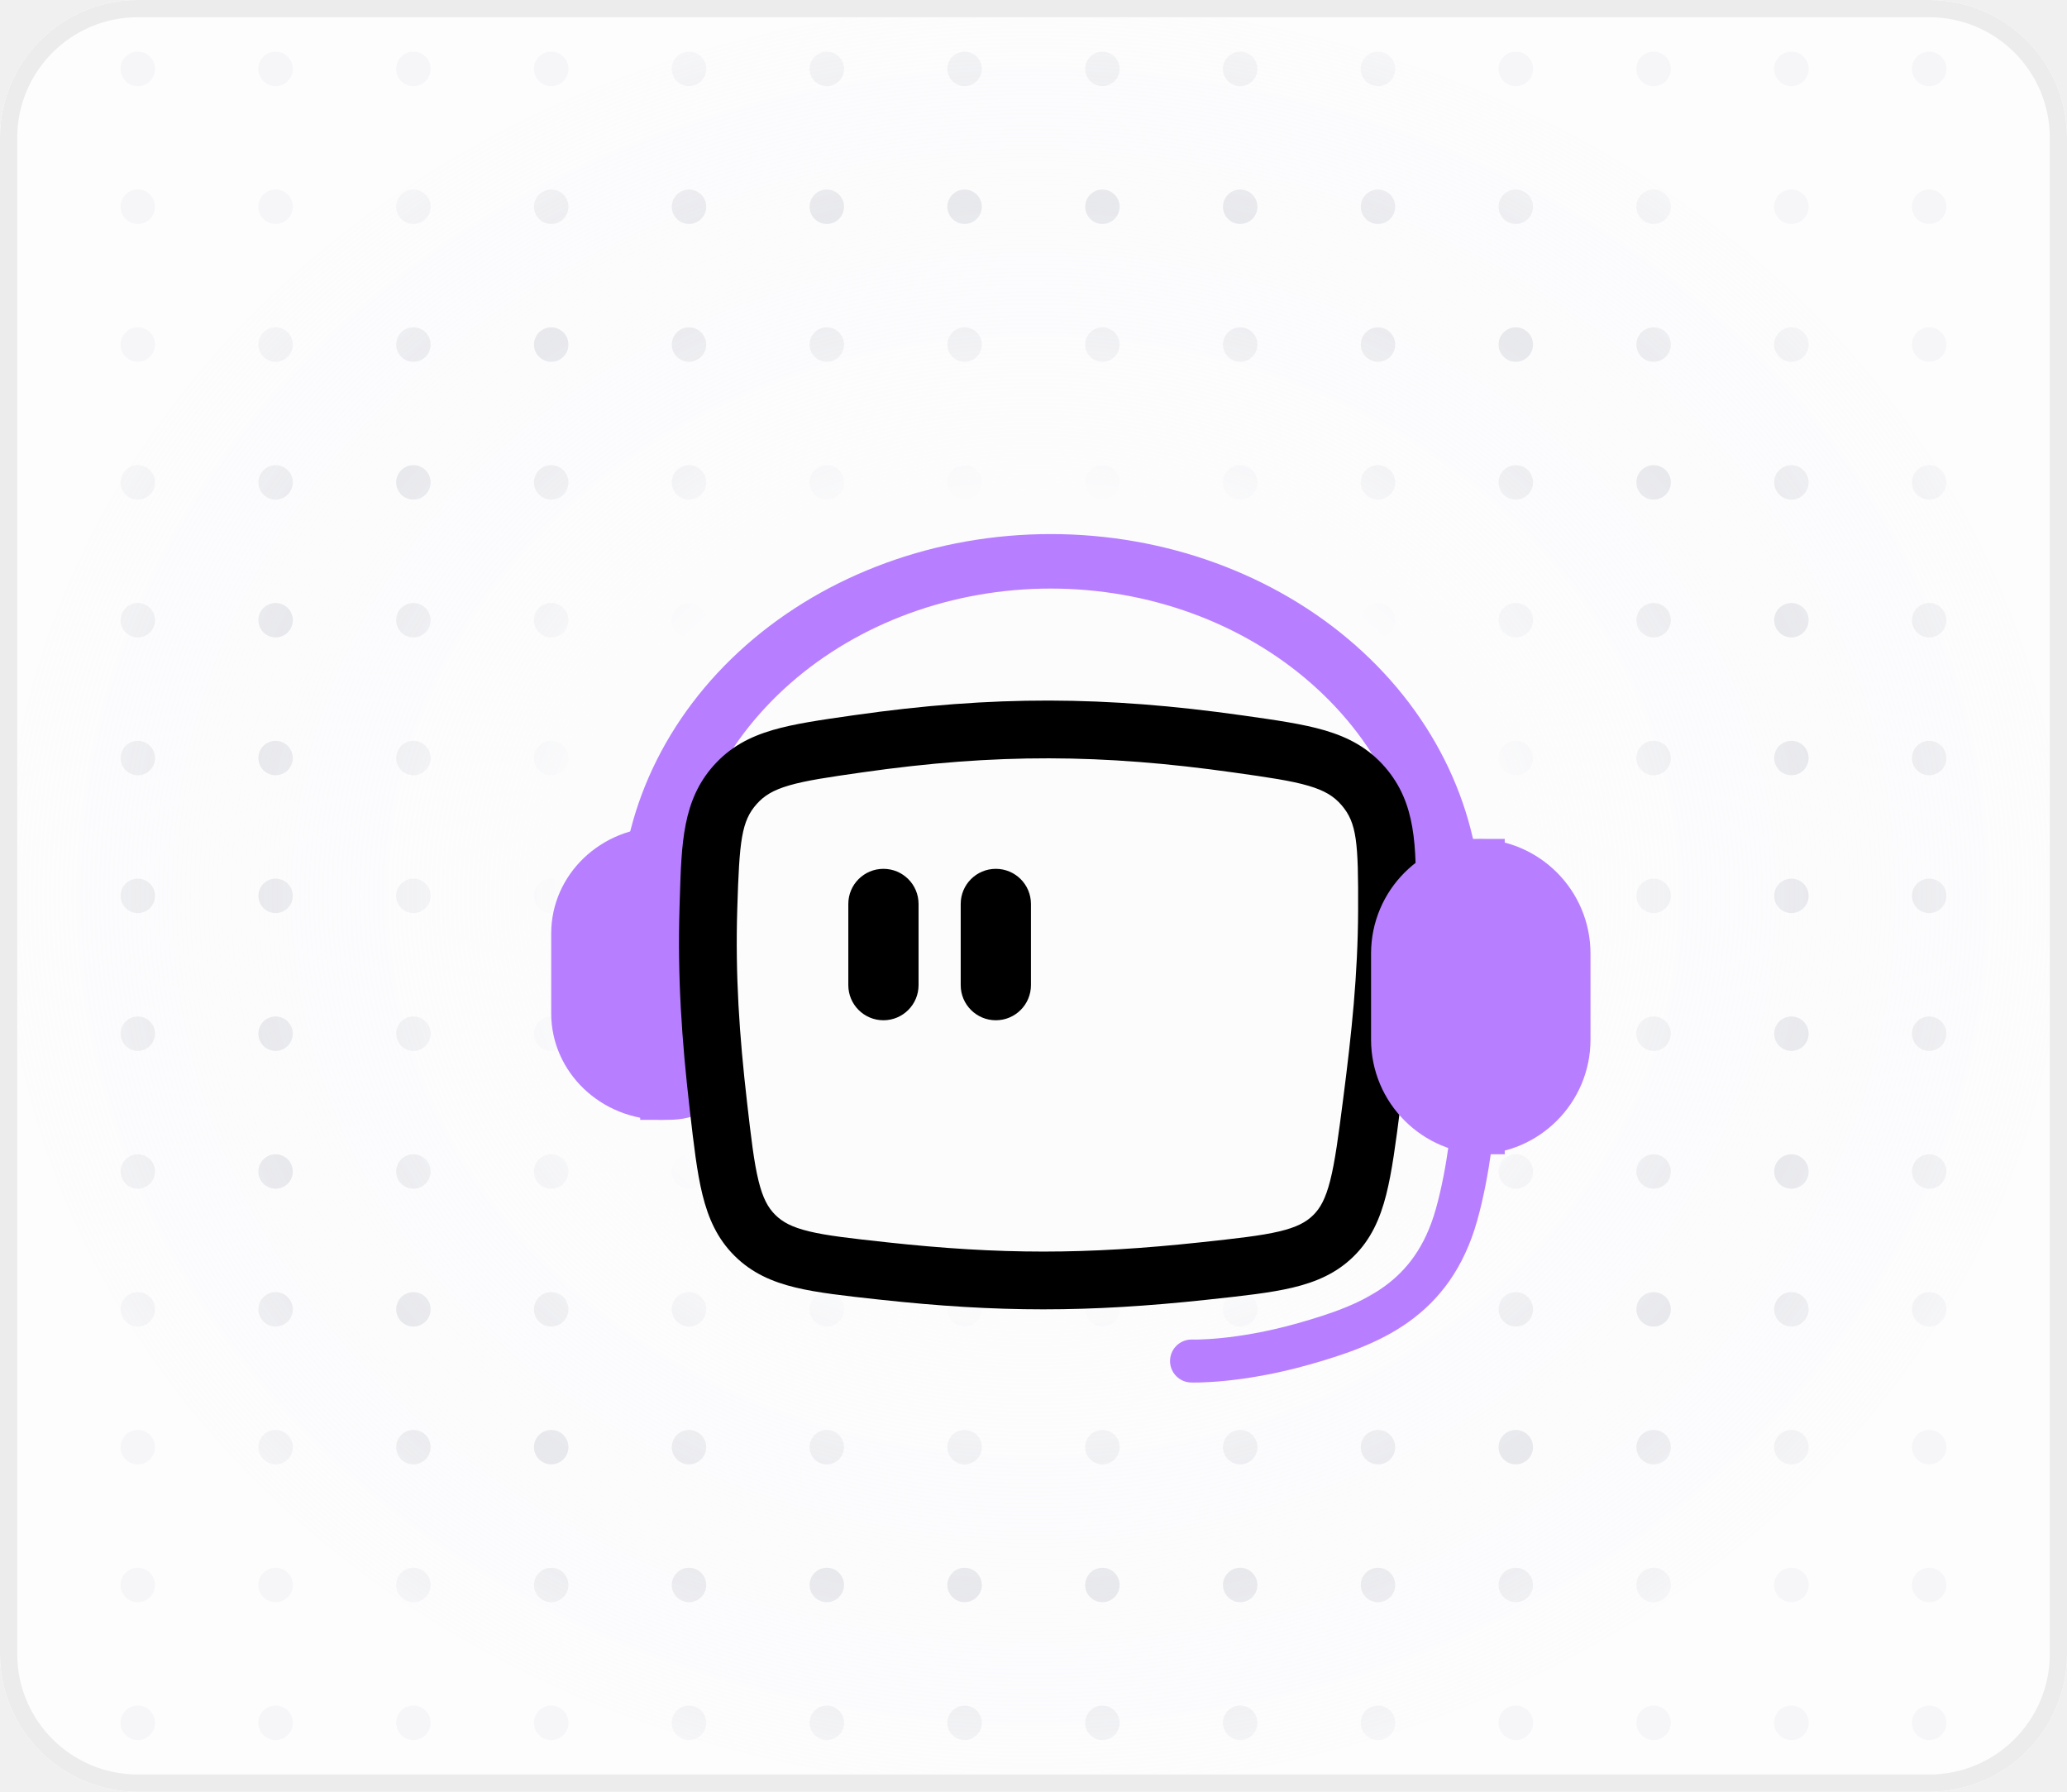
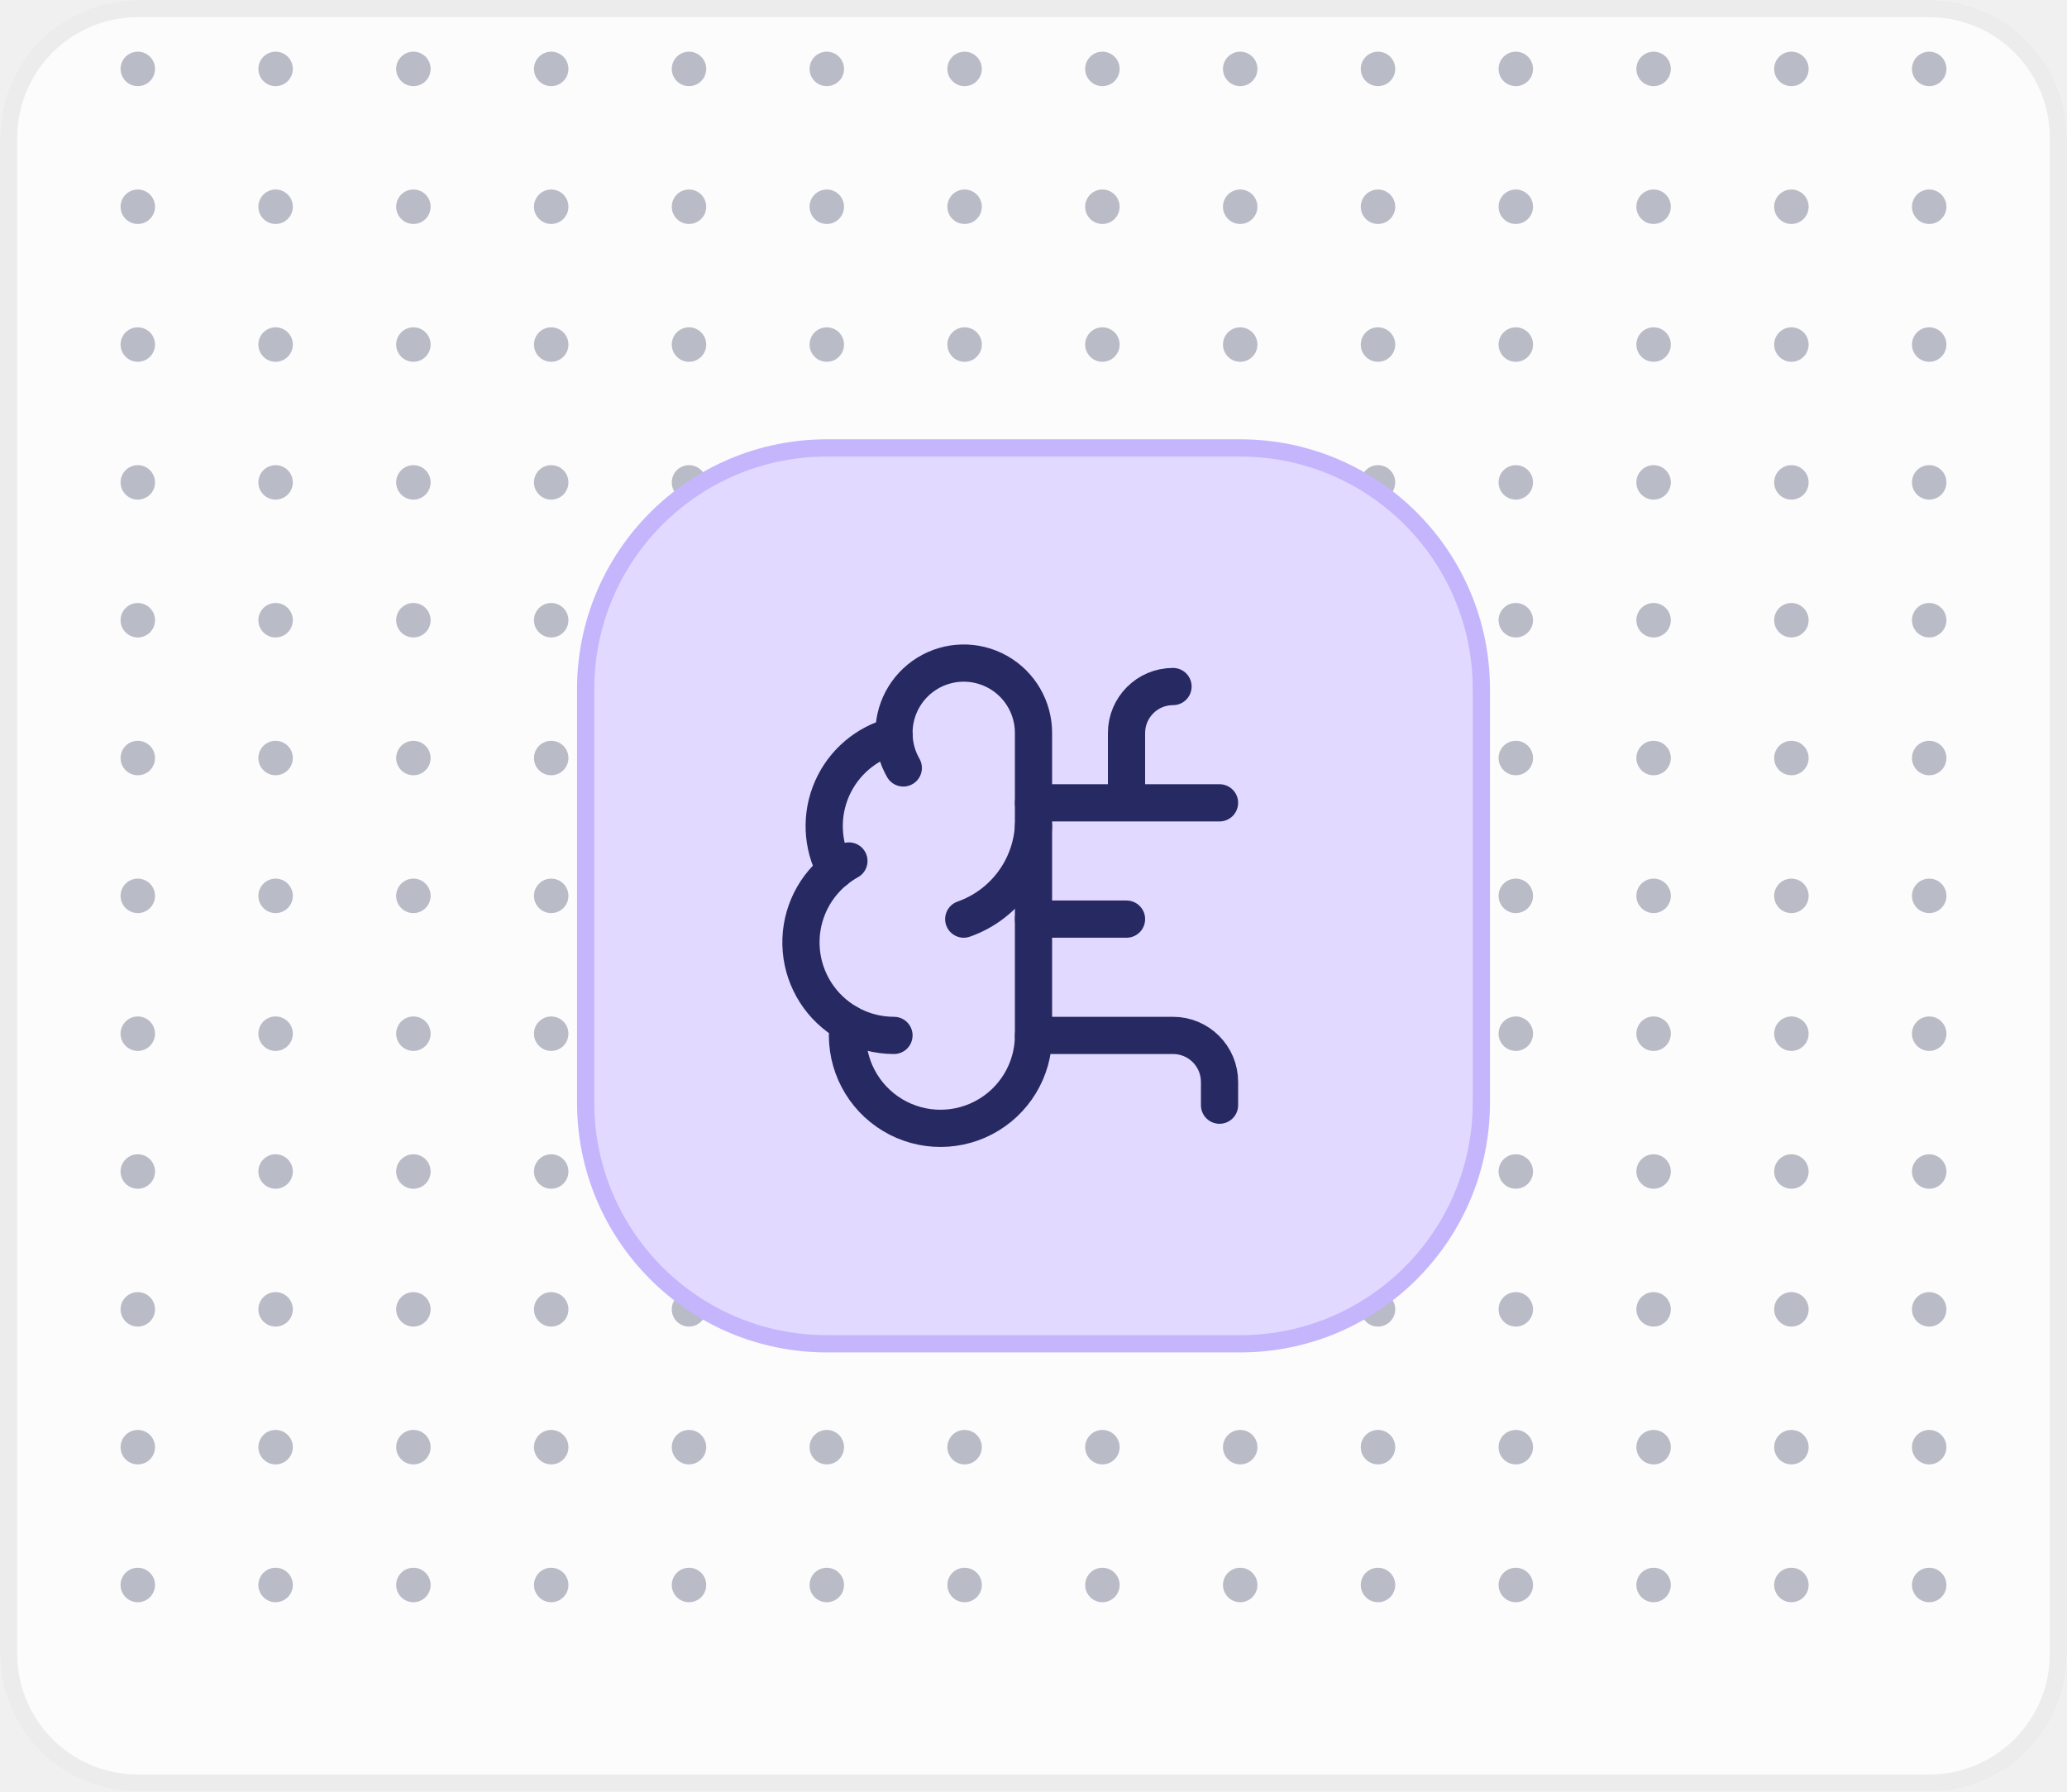
<svg xmlns="http://www.w3.org/2000/svg" width="120" height="104" viewBox="0 0 120 104" fill="none">
-   <g clip-path="url(#clip0_160_16406)">
-     <rect width="120" height="104" rx="8" fill="#FCFCFD" />
-     <circle cx="8" cy="4" r="1" fill="#B9BBC6" />
-     <circle cx="16" cy="4" r="1" fill="#B9BBC6" />
-     <circle cx="24" cy="4" r="1" fill="#B9BBC6" />
-     <circle cx="32" cy="4" r="1" fill="#B9BBC6" />
-     <circle cx="40" cy="4" r="1" fill="#B9BBC6" />
-     <circle cx="48" cy="4" r="1" fill="#B9BBC6" />
-     <circle cx="56" cy="4" r="1" fill="#B9BBC6" />
-     <circle cx="64" cy="4" r="1" fill="#B9BBC6" />
-     <circle cx="72" cy="4" r="1" fill="#B9BBC6" />
-     <circle cx="80" cy="4" r="1" fill="#B9BBC6" />
-     <circle cx="88" cy="4" r="1" fill="#B9BBC6" />
-     <circle cx="96" cy="4" r="1" fill="#B9BBC6" />
-     <circle cx="104" cy="4" r="1" fill="#B9BBC6" />
-     <circle cx="112" cy="4" r="1" fill="#B9BBC6" />
-     <circle cx="8" cy="12" r="1" fill="#B9BBC6" />
-     <circle cx="16" cy="12" r="1" fill="#B9BBC6" />
-     <circle cx="24" cy="12" r="1" fill="#B9BBC6" />
-     <circle cx="32" cy="12" r="1" fill="#B9BBC6" />
-     <circle cx="40" cy="12" r="1" fill="#B9BBC6" />
-     <circle cx="48" cy="12" r="1" fill="#B9BBC6" />
-     <circle cx="56" cy="12" r="1" fill="#B9BBC6" />
-     <circle cx="64" cy="12" r="1" fill="#B9BBC6" />
-     <circle cx="72" cy="12" r="1" fill="#B9BBC6" />
-     <circle cx="80" cy="12" r="1" fill="#B9BBC6" />
-     <circle cx="88" cy="12" r="1" fill="#B9BBC6" />
-     <circle cx="96" cy="12" r="1" fill="#B9BBC6" />
-     <circle cx="104" cy="12" r="1" fill="#B9BBC6" />
-     <circle cx="112" cy="12" r="1" fill="#B9BBC6" />
-     <circle cx="8" cy="20" r="1" fill="#B9BBC6" />
-     <circle cx="16" cy="20" r="1" fill="#B9BBC6" />
-     <circle cx="24" cy="20" r="1" fill="#B9BBC6" />
-     <circle cx="32" cy="20" r="1" fill="#B9BBC6" />
-     <circle cx="40" cy="20" r="1" fill="#B9BBC6" />
-     <circle cx="48" cy="20" r="1" fill="#B9BBC6" />
-     <circle cx="56" cy="20" r="1" fill="#B9BBC6" />
-     <circle cx="64" cy="20" r="1" fill="#B9BBC6" />
-     <circle cx="72" cy="20" r="1" fill="#B9BBC6" />
-     <circle cx="80" cy="20" r="1" fill="#B9BBC6" />
-     <circle cx="88" cy="20" r="1" fill="#B9BBC6" />
-     <circle cx="96" cy="20" r="1" fill="#B9BBC6" />
-     <circle cx="104" cy="20" r="1" fill="#B9BBC6" />
-     <circle cx="112" cy="20" r="1" fill="#B9BBC6" />
-     <circle cx="8" cy="28" r="1" fill="#B9BBC6" />
-     <circle cx="16" cy="28" r="1" fill="#B9BBC6" />
-     <circle cx="24" cy="28" r="1" fill="#B9BBC6" />
-     <circle cx="32" cy="28" r="1" fill="#B9BBC6" />
-     <circle cx="40" cy="28" r="1" fill="#B9BBC6" />
-     <circle cx="48" cy="28" r="1" fill="#B9BBC6" />
-     <circle cx="56" cy="28" r="1" fill="#B9BBC6" />
-     <circle cx="64" cy="28" r="1" fill="#B9BBC6" />
-     <circle cx="72" cy="28" r="1" fill="#B9BBC6" />
-     <circle cx="80" cy="28" r="1" fill="#B9BBC6" />
-     <circle cx="88" cy="28" r="1" fill="#B9BBC6" />
-     <circle cx="96" cy="28" r="1" fill="#B9BBC6" />
-     <circle cx="104" cy="28" r="1" fill="#B9BBC6" />
-     <circle cx="112" cy="28" r="1" fill="#B9BBC6" />
-     <circle cx="8" cy="36" r="1" fill="#B9BBC6" />
-     <circle cx="16" cy="36" r="1" fill="#B9BBC6" />
-     <circle cx="24" cy="36" r="1" fill="#B9BBC6" />
-     <circle cx="32" cy="36" r="1" fill="#B9BBC6" />
-     <circle cx="40" cy="36" r="1" fill="#B9BBC6" />
-     <circle cx="48" cy="36" r="1" fill="#B9BBC6" />
-     <circle cx="56" cy="36" r="1" fill="#B9BBC6" />
-     <circle cx="64" cy="36" r="1" fill="#B9BBC6" />
-     <circle cx="72" cy="36" r="1" fill="#B9BBC6" />
-     <circle cx="80" cy="36" r="1" fill="#B9BBC6" />
-     <circle cx="88" cy="36" r="1" fill="#B9BBC6" />
-     <circle cx="96" cy="36" r="1" fill="#B9BBC6" />
-     <circle cx="104" cy="36" r="1" fill="#B9BBC6" />
-     <circle cx="112" cy="36" r="1" fill="#B9BBC6" />
-     <circle cx="8" cy="44" r="1" fill="#B9BBC6" />
-     <circle cx="16" cy="44" r="1" fill="#B9BBC6" />
-     <circle cx="24" cy="44" r="1" fill="#B9BBC6" />
-     <circle cx="32" cy="44" r="1" fill="#B9BBC6" />
-     <circle cx="40" cy="44" r="1" fill="#B9BBC6" />
-     <circle cx="48" cy="44" r="1" fill="#B9BBC6" />
-     <circle cx="56" cy="44" r="1" fill="#B9BBC6" />
-     <circle cx="64" cy="44" r="1" fill="#B9BBC6" />
-     <circle cx="72" cy="44" r="1" fill="#B9BBC6" />
-     <circle cx="80" cy="44" r="1" fill="#B9BBC6" />
-     <circle cx="88" cy="44" r="1" fill="#B9BBC6" />
-     <circle cx="96" cy="44" r="1" fill="#B9BBC6" />
-     <circle cx="104" cy="44" r="1" fill="#B9BBC6" />
-     <circle cx="112" cy="44" r="1" fill="#B9BBC6" />
-     <circle cx="8" cy="52" r="1" fill="#B9BBC6" />
-     <circle cx="16" cy="52" r="1" fill="#B9BBC6" />
-     <circle cx="24" cy="52" r="1" fill="#B9BBC6" />
-     <circle cx="32" cy="52" r="1" fill="#B9BBC6" />
-     <circle cx="40" cy="52" r="1" fill="#B9BBC6" />
-     <circle cx="48" cy="52" r="1" fill="#B9BBC6" />
-     <circle cx="56" cy="52" r="1" fill="#B9BBC6" />
-     <circle cx="64" cy="52" r="1" fill="#B9BBC6" />
-     <circle cx="72" cy="52" r="1" fill="#B9BBC6" />
-     <circle cx="80" cy="52" r="1" fill="#B9BBC6" />
-     <circle cx="88" cy="52" r="1" fill="#B9BBC6" />
-     <circle cx="96" cy="52" r="1" fill="#B9BBC6" />
-     <circle cx="104" cy="52" r="1" fill="#B9BBC6" />
-     <circle cx="112" cy="52" r="1" fill="#B9BBC6" />
-     <circle cx="8" cy="60" r="1" fill="#B9BBC6" />
-     <circle cx="16" cy="60" r="1" fill="#B9BBC6" />
-     <circle cx="24" cy="60" r="1" fill="#B9BBC6" />
-     <circle cx="32" cy="60" r="1" fill="#B9BBC6" />
-     <circle cx="40" cy="60" r="1" fill="#B9BBC6" />
-     <circle cx="48" cy="60" r="1" fill="#B9BBC6" />
-     <circle cx="56" cy="60" r="1" fill="#B9BBC6" />
-     <circle cx="64" cy="60" r="1" fill="#B9BBC6" />
-     <circle cx="72" cy="60" r="1" fill="#B9BBC6" />
-     <circle cx="80" cy="60" r="1" fill="#B9BBC6" />
-     <circle cx="88" cy="60" r="1" fill="#B9BBC6" />
-     <circle cx="96" cy="60" r="1" fill="#B9BBC6" />
-     <circle cx="104" cy="60" r="1" fill="#B9BBC6" />
-     <circle cx="112" cy="60" r="1" fill="#B9BBC6" />
-     <circle cx="8" cy="68" r="1" fill="#B9BBC6" />
-     <circle cx="16" cy="68" r="1" fill="#B9BBC6" />
-     <circle cx="24" cy="68" r="1" fill="#B9BBC6" />
-     <circle cx="32" cy="68" r="1" fill="#B9BBC6" />
-     <circle cx="40" cy="68" r="1" fill="#B9BBC6" />
-     <circle cx="48" cy="68" r="1" fill="#B9BBC6" />
-     <circle cx="56" cy="68" r="1" fill="#B9BBC6" />
-     <circle cx="64" cy="68" r="1" fill="#B9BBC6" />
-     <circle cx="72" cy="68" r="1" fill="#B9BBC6" />
-     <circle cx="80" cy="68" r="1" fill="#B9BBC6" />
-     <circle cx="88" cy="68" r="1" fill="#B9BBC6" />
-     <circle cx="96" cy="68" r="1" fill="#B9BBC6" />
-     <circle cx="104" cy="68" r="1" fill="#B9BBC6" />
-     <circle cx="112" cy="68" r="1" fill="#B9BBC6" />
-     <circle cx="8" cy="76" r="1" fill="#B9BBC6" />
-     <circle cx="16" cy="76" r="1" fill="#B9BBC6" />
-     <circle cx="24" cy="76" r="1" fill="#B9BBC6" />
-     <circle cx="32" cy="76" r="1" fill="#B9BBC6" />
-     <circle cx="40" cy="76" r="1" fill="#B9BBC6" />
-     <circle cx="48" cy="76" r="1" fill="#B9BBC6" />
-     <circle cx="56" cy="76" r="1" fill="#B9BBC6" />
-     <circle cx="64" cy="76" r="1" fill="#B9BBC6" />
-     <circle cx="72" cy="76" r="1" fill="#B9BBC6" />
-     <circle cx="80" cy="76" r="1" fill="#B9BBC6" />
-     <circle cx="88" cy="76" r="1" fill="#B9BBC6" />
-     <circle cx="96" cy="76" r="1" fill="#B9BBC6" />
-     <circle cx="104" cy="76" r="1" fill="#B9BBC6" />
-     <circle cx="112" cy="76" r="1" fill="#B9BBC6" />
-     <circle cx="8" cy="84" r="1" fill="#B9BBC6" />
-     <circle cx="16" cy="84" r="1" fill="#B9BBC6" />
-     <circle cx="24" cy="84" r="1" fill="#B9BBC6" />
-     <circle cx="32" cy="84" r="1" fill="#B9BBC6" />
-     <circle cx="40" cy="84" r="1" fill="#B9BBC6" />
-     <circle cx="48" cy="84" r="1" fill="#B9BBC6" />
-     <circle cx="56" cy="84" r="1" fill="#B9BBC6" />
-     <circle cx="64" cy="84" r="1" fill="#B9BBC6" />
-     <circle cx="72" cy="84" r="1" fill="#B9BBC6" />
-     <circle cx="80" cy="84" r="1" fill="#B9BBC6" />
-     <circle cx="88" cy="84" r="1" fill="#B9BBC6" />
-     <circle cx="96" cy="84" r="1" fill="#B9BBC6" />
-     <circle cx="104" cy="84" r="1" fill="#B9BBC6" />
-     <circle cx="112" cy="84" r="1" fill="#B9BBC6" />
-     <circle cx="8" cy="92" r="1" fill="#B9BBC6" />
-     <circle cx="16" cy="92" r="1" fill="#B9BBC6" />
-     <circle cx="24" cy="92" r="1" fill="#B9BBC6" />
-     <circle cx="32" cy="92" r="1" fill="#B9BBC6" />
-     <circle cx="40" cy="92" r="1" fill="#B9BBC6" />
-     <circle cx="48" cy="92" r="1" fill="#B9BBC6" />
-     <circle cx="56" cy="92" r="1" fill="#B9BBC6" />
-     <circle cx="64" cy="92" r="1" fill="#B9BBC6" />
-     <circle cx="72" cy="92" r="1" fill="#B9BBC6" />
-     <circle cx="80" cy="92" r="1" fill="#B9BBC6" />
-     <circle cx="88" cy="92" r="1" fill="#B9BBC6" />
-     <circle cx="96" cy="92" r="1" fill="#B9BBC6" />
-     <circle cx="104" cy="92" r="1" fill="#B9BBC6" />
-     <circle cx="112" cy="92" r="1" fill="#B9BBC6" />
-     <circle cx="8" cy="100" r="1" fill="#B9BBC6" />
-     <circle cx="16" cy="100" r="1" fill="#B9BBC6" />
-     <circle cx="24" cy="100" r="1" fill="#B9BBC6" />
-     <circle cx="32" cy="100" r="1" fill="#B9BBC6" />
-     <circle cx="40" cy="100" r="1" fill="#B9BBC6" />
-     <circle cx="48" cy="100" r="1" fill="#B9BBC6" />
-     <circle cx="56" cy="100" r="1" fill="#B9BBC6" />
-     <circle cx="64" cy="100" r="1" fill="#B9BBC6" />
-     <circle cx="72" cy="100" r="1" fill="#B9BBC6" />
-     <circle cx="80" cy="100" r="1" fill="#B9BBC6" />
-     <circle cx="88" cy="100" r="1" fill="#B9BBC6" />
-     <circle cx="96" cy="100" r="1" fill="#B9BBC6" />
-     <circle cx="104" cy="100" r="1" fill="#B9BBC6" />
-     <circle cx="112" cy="100" r="1" fill="#B9BBC6" />
-     <rect width="120" height="104" fill="url(#paint0_radial_160_16406)" />
-     <path d="M32 54.182C32 50.768 34.884 48 38.442 48H40.053V63.392C40.053 64.28 39.333 65 38.445 65C34.885 65 32 62.231 32 58.816V54.182Z" fill="#B77FFF" />
-     <path d="M41.991 54.182C41.991 50.768 42.335 48 38.777 48H37.166V65H38.775C42.334 65 41.991 62.231 41.991 58.816V54.182Z" fill="#B77FFF" />
-     <path d="M86 53C86 47.165 83.366 41.569 78.678 37.444C73.989 33.318 67.63 31 61 31C54.37 31 48.011 33.318 43.322 37.444C38.634 41.569 36 47.165 36 53L39.594 53C39.594 48.004 41.849 43.213 45.864 39.68C49.878 36.147 55.323 34.163 61 34.163C66.677 34.163 72.122 36.147 76.136 39.68C80.151 43.213 82.406 48.004 82.406 53H86Z" fill="#B77FFF" />
-     <path d="M49.249 52.47C49.249 51.343 50.162 50.431 51.288 50.431C52.414 50.431 53.327 51.343 53.327 52.47V57.182C53.327 58.308 52.414 59.221 51.288 59.221C50.162 59.221 49.249 58.308 49.249 57.182V52.47Z" fill="black" />
-     <path d="M55.774 52.47C55.774 51.343 56.687 50.431 57.813 50.431C58.939 50.431 59.852 51.343 59.852 52.47V57.182C59.852 58.308 58.939 59.221 57.813 59.221C56.687 59.221 55.774 58.308 55.774 57.182V52.47Z" fill="black" />
-     <path fill-rule="evenodd" clip-rule="evenodd" d="M71.605 44.837C64.012 43.765 57.823 43.723 50.059 44.832C48.097 45.112 46.798 45.302 45.809 45.591C44.891 45.859 44.368 46.179 43.937 46.662C43.042 47.661 42.925 48.791 42.803 52.733C42.683 56.607 42.92 60.079 43.37 63.986C43.609 66.068 43.774 67.472 44.037 68.541C44.286 69.554 44.588 70.098 45.008 70.516C45.431 70.936 45.973 71.232 46.967 71.473C48.019 71.727 49.4 71.881 51.451 72.105C58.086 72.829 63.052 72.825 69.712 72.109C71.788 71.885 73.191 71.731 74.259 71.479C75.273 71.239 75.818 70.944 76.235 70.536C76.644 70.136 76.956 69.585 77.226 68.521C77.508 67.411 77.7 65.943 77.978 63.786C78.474 59.937 78.831 56.557 78.845 52.855C78.86 48.896 78.779 47.769 77.875 46.724C77.438 46.22 76.907 45.888 75.968 45.612C74.954 45.313 73.621 45.121 71.605 44.837ZM49.585 41.513C57.673 40.358 64.18 40.403 72.074 41.517L72.189 41.533C74.058 41.797 75.637 42.019 76.915 42.395C78.293 42.801 79.446 43.417 80.41 44.53C82.228 46.63 82.216 49.122 82.2 52.432C82.199 52.576 82.199 52.721 82.198 52.867C82.183 56.782 81.805 60.327 81.304 64.214L81.291 64.317C81.029 66.346 80.814 68.017 80.476 69.348C80.12 70.746 79.588 71.946 78.581 72.931C77.584 73.909 76.404 74.416 75.031 74.742C73.734 75.049 72.12 75.222 70.175 75.431L70.07 75.443C63.174 76.184 57.965 76.189 51.087 75.438L50.981 75.427C49.063 75.217 47.466 75.043 46.179 74.732C44.81 74.401 43.639 73.883 42.644 72.893C41.645 71.901 41.121 70.721 40.781 69.343C40.461 68.043 40.275 66.424 40.051 64.475L40.039 64.369C39.578 60.363 39.325 56.718 39.451 52.63C39.456 52.481 39.46 52.334 39.465 52.189C39.563 48.904 39.637 46.439 41.438 44.426C42.394 43.358 43.523 42.766 44.868 42.373C46.115 42.008 47.653 41.789 49.473 41.529C49.51 41.523 49.548 41.518 49.585 41.513Z" fill="black" />
-     <path d="M79.597 55.351C79.597 51.674 82.578 48.694 86.254 48.694H87.358V67H86.257C82.579 67 79.597 64.019 79.597 60.341V55.351Z" fill="#B77FFF" />
-     <path d="M92.336 55.351C92.336 51.674 89.356 48.694 85.679 48.694H84.576V67H85.677C89.355 67 92.336 64.019 92.336 60.341V55.351Z" fill="#B77FFF" />
-     <path d="M85.846 58.67C85.846 58.67 85.961 65.5 84.562 70.5C83.163 75.5 79.563 76.904 75.702 78C71.842 79.096 69.174 79 69.174 79" stroke="#B77FFF" stroke-width="2.494" stroke-linecap="round" />
+   <rect width="120" height="104" rx="8" fill="#FCFCFD" />
+   <circle cx="8" cy="4" r="1" fill="#B9BBC6" />
+   <circle cx="16" cy="4" r="1" fill="#B9BBC6" />
+   <circle cx="24" cy="4" r="1" fill="#B9BBC6" />
+   <circle cx="32" cy="4" r="1" fill="#B9BBC6" />
+   <circle cx="40" cy="4" r="1" fill="#B9BBC6" />
+   <circle cx="48" cy="4" r="1" fill="#B9BBC6" />
+   <circle cx="56" cy="4" r="1" fill="#B9BBC6" />
+   <circle cx="64" cy="4" r="1" fill="#B9BBC6" />
+   <circle cx="72" cy="4" r="1" fill="#B9BBC6" />
+   <circle cx="80" cy="4" r="1" fill="#B9BBC6" />
+   <circle cx="88" cy="4" r="1" fill="#B9BBC6" />
+   <circle cx="96" cy="4" r="1" fill="#B9BBC6" />
+   <circle cx="104" cy="4" r="1" fill="#B9BBC6" />
+   <circle cx="112" cy="4" r="1" fill="#B9BBC6" />
+   <circle cx="8" cy="12" r="1" fill="#B9BBC6" />
+   <circle cx="16" cy="12" r="1" fill="#B9BBC6" />
+   <circle cx="24" cy="12" r="1" fill="#B9BBC6" />
+   <circle cx="32" cy="12" r="1" fill="#B9BBC6" />
+   <circle cx="40" cy="12" r="1" fill="#B9BBC6" />
+   <circle cx="48" cy="12" r="1" fill="#B9BBC6" />
+   <circle cx="56" cy="12" r="1" fill="#B9BBC6" />
+   <circle cx="64" cy="12" r="1" fill="#B9BBC6" />
+   <circle cx="72" cy="12" r="1" fill="#B9BBC6" />
+   <circle cx="80" cy="12" r="1" fill="#B9BBC6" />
+   <circle cx="88" cy="12" r="1" fill="#B9BBC6" />
+   <circle cx="96" cy="12" r="1" fill="#B9BBC6" />
+   <circle cx="104" cy="12" r="1" fill="#B9BBC6" />
+   <circle cx="112" cy="12" r="1" fill="#B9BBC6" />
+   <circle cx="8" cy="20" r="1" fill="#B9BBC6" />
+   <circle cx="16" cy="20" r="1" fill="#B9BBC6" />
+   <circle cx="24" cy="20" r="1" fill="#B9BBC6" />
+   <circle cx="32" cy="20" r="1" fill="#B9BBC6" />
+   <circle cx="40" cy="20" r="1" fill="#B9BBC6" />
+   <circle cx="48" cy="20" r="1" fill="#B9BBC6" />
+   <circle cx="56" cy="20" r="1" fill="#B9BBC6" />
+   <circle cx="64" cy="20" r="1" fill="#B9BBC6" />
+   <circle cx="72" cy="20" r="1" fill="#B9BBC6" />
+   <circle cx="80" cy="20" r="1" fill="#B9BBC6" />
+   <circle cx="88" cy="20" r="1" fill="#B9BBC6" />
+   <circle cx="96" cy="20" r="1" fill="#B9BBC6" />
+   <circle cx="104" cy="20" r="1" fill="#B9BBC6" />
+   <circle cx="112" cy="20" r="1" fill="#B9BBC6" />
+   <circle cx="8" cy="28" r="1" fill="#B9BBC6" />
+   <circle cx="16" cy="28" r="1" fill="#B9BBC6" />
+   <circle cx="24" cy="28" r="1" fill="#B9BBC6" />
+   <circle cx="32" cy="28" r="1" fill="#B9BBC6" />
+   <circle cx="40" cy="28" r="1" fill="#B9BBC6" />
+   <circle cx="48" cy="28" r="1" fill="#B9BBC6" />
+   <circle cx="56" cy="28" r="1" fill="#B9BBC6" />
+   <circle cx="64" cy="28" r="1" fill="#B9BBC6" />
+   <circle cx="72" cy="28" r="1" fill="#B9BBC6" />
+   <circle cx="80" cy="28" r="1" fill="#B9BBC6" />
+   <circle cx="88" cy="28" r="1" fill="#B9BBC6" />
+   <circle cx="96" cy="28" r="1" fill="#B9BBC6" />
+   <circle cx="104" cy="28" r="1" fill="#B9BBC6" />
+   <circle cx="112" cy="28" r="1" fill="#B9BBC6" />
+   <circle cx="8" cy="36" r="1" fill="#B9BBC6" />
+   <circle cx="16" cy="36" r="1" fill="#B9BBC6" />
+   <circle cx="24" cy="36" r="1" fill="#B9BBC6" />
+   <circle cx="32" cy="36" r="1" fill="#B9BBC6" />
+   <circle cx="40" cy="36" r="1" fill="#B9BBC6" />
+   <circle cx="48" cy="36" r="1" fill="#B9BBC6" />
+   <circle cx="56" cy="36" r="1" fill="#B9BBC6" />
+   <circle cx="64" cy="36" r="1" fill="#B9BBC6" />
+   <circle cx="72" cy="36" r="1" fill="#B9BBC6" />
+   <circle cx="80" cy="36" r="1" fill="#B9BBC6" />
+   <circle cx="88" cy="36" r="1" fill="#B9BBC6" />
+   <circle cx="96" cy="36" r="1" fill="#B9BBC6" />
+   <circle cx="104" cy="36" r="1" fill="#B9BBC6" />
+   <circle cx="112" cy="36" r="1" fill="#B9BBC6" />
+   <circle cx="8" cy="44" r="1" fill="#B9BBC6" />
+   <circle cx="16" cy="44" r="1" fill="#B9BBC6" />
+   <circle cx="24" cy="44" r="1" fill="#B9BBC6" />
+   <circle cx="32" cy="44" r="1" fill="#B9BBC6" />
+   <circle cx="40" cy="44" r="1" fill="#B9BBC6" />
+   <circle cx="48" cy="44" r="1" fill="#B9BBC6" />
+   <circle cx="56" cy="44" r="1" fill="#B9BBC6" />
+   <circle cx="64" cy="44" r="1" fill="#B9BBC6" />
+   <circle cx="72" cy="44" r="1" fill="#B9BBC6" />
+   <circle cx="80" cy="44" r="1" fill="#B9BBC6" />
+   <circle cx="88" cy="44" r="1" fill="#B9BBC6" />
+   <circle cx="96" cy="44" r="1" fill="#B9BBC6" />
+   <circle cx="104" cy="44" r="1" fill="#B9BBC6" />
+   <circle cx="112" cy="44" r="1" fill="#B9BBC6" />
+   <circle cx="8" cy="52" r="1" fill="#B9BBC6" />
+   <circle cx="16" cy="52" r="1" fill="#B9BBC6" />
+   <circle cx="24" cy="52" r="1" fill="#B9BBC6" />
+   <circle cx="32" cy="52" r="1" fill="#B9BBC6" />
+   <circle cx="40" cy="52" r="1" fill="#B9BBC6" />
+   <circle cx="48" cy="52" r="1" fill="#B9BBC6" />
+   <circle cx="56" cy="52" r="1" fill="#B9BBC6" />
+   <circle cx="64" cy="52" r="1" fill="#B9BBC6" />
+   <circle cx="72" cy="52" r="1" fill="#B9BBC6" />
+   <circle cx="80" cy="52" r="1" fill="#B9BBC6" />
+   <circle cx="88" cy="52" r="1" fill="#B9BBC6" />
+   <circle cx="96" cy="52" r="1" fill="#B9BBC6" />
+   <circle cx="104" cy="52" r="1" fill="#B9BBC6" />
+   <circle cx="112" cy="52" r="1" fill="#B9BBC6" />
+   <circle cx="8" cy="60" r="1" fill="#B9BBC6" />
+   <circle cx="16" cy="60" r="1" fill="#B9BBC6" />
+   <circle cx="24" cy="60" r="1" fill="#B9BBC6" />
+   <circle cx="32" cy="60" r="1" fill="#B9BBC6" />
+   <circle cx="40" cy="60" r="1" fill="#B9BBC6" />
+   <circle cx="48" cy="60" r="1" fill="#B9BBC6" />
+   <circle cx="56" cy="60" r="1" fill="#B9BBC6" />
+   <circle cx="64" cy="60" r="1" fill="#B9BBC6" />
+   <circle cx="72" cy="60" r="1" fill="#B9BBC6" />
+   <circle cx="80" cy="60" r="1" fill="#B9BBC6" />
+   <circle cx="88" cy="60" r="1" fill="#B9BBC6" />
+   <circle cx="96" cy="60" r="1" fill="#B9BBC6" />
+   <circle cx="104" cy="60" r="1" fill="#B9BBC6" />
+   <circle cx="112" cy="60" r="1" fill="#B9BBC6" />
+   <circle cx="8" cy="68" r="1" fill="#B9BBC6" />
+   <circle cx="16" cy="68" r="1" fill="#B9BBC6" />
+   <circle cx="24" cy="68" r="1" fill="#B9BBC6" />
+   <circle cx="32" cy="68" r="1" fill="#B9BBC6" />
+   <circle cx="40" cy="68" r="1" fill="#B9BBC6" />
+   <circle cx="48" cy="68" r="1" fill="#B9BBC6" />
+   <circle cx="56" cy="68" r="1" fill="#B9BBC6" />
+   <circle cx="64" cy="68" r="1" fill="#B9BBC6" />
+   <circle cx="72" cy="68" r="1" fill="#B9BBC6" />
+   <circle cx="80" cy="68" r="1" fill="#B9BBC6" />
+   <circle cx="88" cy="68" r="1" fill="#B9BBC6" />
+   <circle cx="96" cy="68" r="1" fill="#B9BBC6" />
+   <circle cx="104" cy="68" r="1" fill="#B9BBC6" />
+   <circle cx="112" cy="68" r="1" fill="#B9BBC6" />
+   <circle cx="8" cy="76" r="1" fill="#B9BBC6" />
+   <circle cx="16" cy="76" r="1" fill="#B9BBC6" />
+   <circle cx="24" cy="76" r="1" fill="#B9BBC6" />
+   <circle cx="32" cy="76" r="1" fill="#B9BBC6" />
+   <circle cx="40" cy="76" r="1" fill="#B9BBC6" />
+   <circle cx="48" cy="76" r="1" fill="#B9BBC6" />
+   <circle cx="56" cy="76" r="1" fill="#B9BBC6" />
+   <circle cx="64" cy="76" r="1" fill="#B9BBC6" />
+   <circle cx="72" cy="76" r="1" fill="#B9BBC6" />
+   <circle cx="80" cy="76" r="1" fill="#B9BBC6" />
+   <circle cx="88" cy="76" r="1" fill="#B9BBC6" />
+   <circle cx="96" cy="76" r="1" fill="#B9BBC6" />
+   <circle cx="104" cy="76" r="1" fill="#B9BBC6" />
+   <circle cx="112" cy="76" r="1" fill="#B9BBC6" />
+   <circle cx="8" cy="84" r="1" fill="#B9BBC6" />
+   <circle cx="16" cy="84" r="1" fill="#B9BBC6" />
+   <circle cx="24" cy="84" r="1" fill="#B9BBC6" />
+   <circle cx="32" cy="84" r="1" fill="#B9BBC6" />
+   <circle cx="40" cy="84" r="1" fill="#B9BBC6" />
+   <circle cx="48" cy="84" r="1" fill="#B9BBC6" />
+   <circle cx="56" cy="84" r="1" fill="#B9BBC6" />
+   <circle cx="64" cy="84" r="1" fill="#B9BBC6" />
+   <circle cx="72" cy="84" r="1" fill="#B9BBC6" />
+   <circle cx="80" cy="84" r="1" fill="#B9BBC6" />
+   <circle cx="88" cy="84" r="1" fill="#B9BBC6" />
+   <circle cx="96" cy="84" r="1" fill="#B9BBC6" />
+   <circle cx="104" cy="84" r="1" fill="#B9BBC6" />
+   <circle cx="112" cy="84" r="1" fill="#B9BBC6" />
+   <circle cx="8" cy="92" r="1" fill="#B9BBC6" />
+   <circle cx="16" cy="92" r="1" fill="#B9BBC6" />
+   <circle cx="24" cy="92" r="1" fill="#B9BBC6" />
+   <circle cx="32" cy="92" r="1" fill="#B9BBC6" />
+   <circle cx="40" cy="92" r="1" fill="#B9BBC6" />
+   <circle cx="48" cy="92" r="1" fill="#B9BBC6" />
+   <circle cx="56" cy="92" r="1" fill="#B9BBC6" />
+   <circle cx="64" cy="92" r="1" fill="#B9BBC6" />
+   <circle cx="72" cy="92" r="1" fill="#B9BBC6" />
+   <circle cx="80" cy="92" r="1" fill="#B9BBC6" />
+   <circle cx="88" cy="92" r="1" fill="#B9BBC6" />
+   <circle cx="96" cy="92" r="1" fill="#B9BBC6" />
+   <circle cx="104" cy="92" r="1" fill="#B9BBC6" />
+   <circle cx="112" cy="92" r="1" fill="#B9BBC6" />
+   <rect x="34" y="26" width="52" height="52" rx="14" fill="#E1D9FF" stroke="#C4B5FD" stroke-width="1" />
+   <g transform="translate(43.8 35.8) scale(1.35)" fill="none" stroke="#272962" stroke-linecap="round" stroke-linejoin="round" stroke-width="1.6">
+     <path d="M12 5a3 3 0 1 0-5.997.125a4 4 0 0 0-2.526 5.77a4 4 0 0 0 .556 6.588A4 4 0 1 0 12 18Z" />
+     <path d="M9 13a4.5 4.5 0 0 0 3-4M6.003 5.125A3 3 0 0 0 6.401 6.5m-2.924 4.396a4 4 0 0 1 .585-.396M6 18a4 4 0 0 1-1.967-.516M12 13h4m-4 5h6a2 2 0 0 1 2 2v1M12 8h8m-4 0V5a2 2 0 0 1 2-2" />
+     <circle cx="16" cy="13" r=".5" fill="#272962" stroke="none" />
+     <circle cx="18" cy="3" r=".5" fill="#272962" stroke="none" />
+     <circle cx="20" cy="21" r=".5" fill="#272962" stroke="none" />
+     <circle cx="20" cy="8" r=".5" fill="#272962" stroke="none" />
  </g>
  <rect x="0.5" y="0.5" width="119" height="103" rx="7.5" stroke="#ECECEC" />
-   <defs>
-     <radialGradient id="paint0_radial_160_16406" cx="0" cy="0" r="1" gradientUnits="userSpaceOnUse" gradientTransform="translate(60 52) rotate(90) scale(52 60)">
-       <stop offset="0.435" stop-color="#FCFCFD" />
-       <stop offset="0.77" stop-color="#FCFCFD" stop-opacity="0.7" />
-       <stop offset="0.99" stop-color="#FCFCFD" stop-opacity="0.9" />
-     </radialGradient>
-     <clipPath id="clip0_160_16406">
-       <rect width="120" height="104" rx="8" fill="white" />
-     </clipPath>
-   </defs>
</svg>
